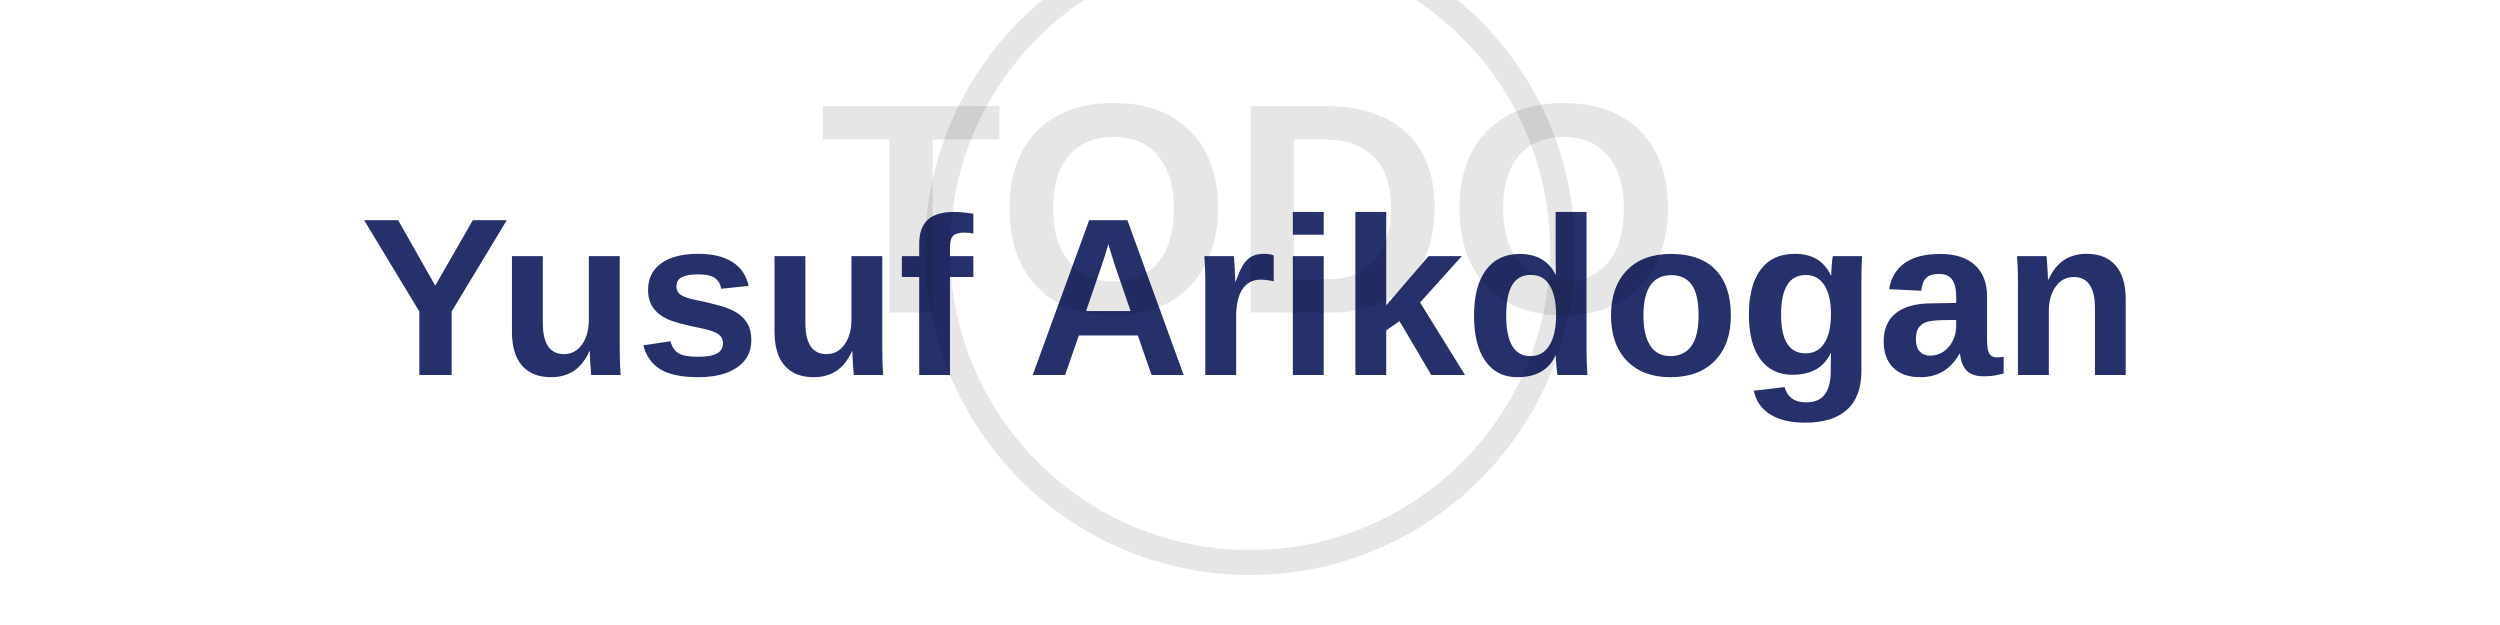
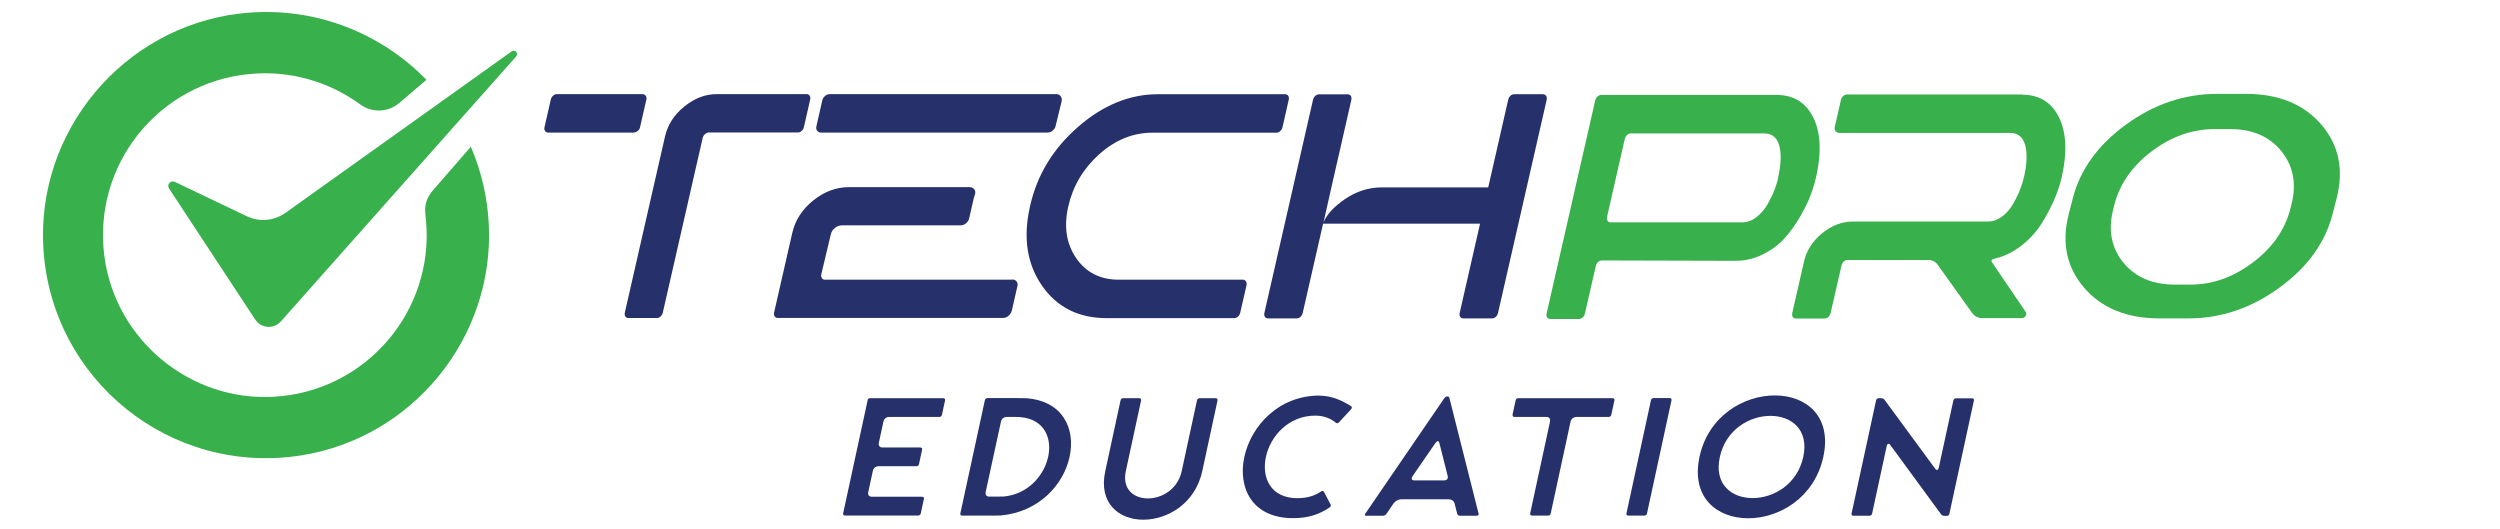
- <svg xmlns="http://www.w3.org/2000/svg" viewBox="0 0 14400 3600">
+ <svg xmlns="http://www.w3.org/2000/svg" id="Layer_1" data-name="Layer 1" viewBox="0 0 208 44">
  <defs>
    <style>
-       .yusuf-arikdogan {
-         font-family: Arial, sans-serif;
-         font-size: 1296px; /* 216px * 6 */
-         font-weight: bold;
-         fill: #26306b; /* Mavi tonlarında koyu renk */
-         text-anchor: middle; /* Orta hizalama */
+       .cls-1 {
+         fill: #38b04c;
      }
-       .todo {
-         font-family: Arial, sans-serif;
-         font-size: 1728px; /* 288px * 6 */
-         font-weight: bold;
-         fill: rgba(0, 0, 0, 0.1); /* %10 opasite */
-         text-anchor: middle; /* Orta hizalama */
-       }
-       .circle {
-         fill: none; /* Daire çizgisi */
-         stroke: rgba(0, 0, 0, 0.1); /* Daire rengi %10 opasite */
-         stroke-width: 144px; /* 24px * 6 */
+ 
+       .cls-2 {
+         fill: #26306b;
      }
    </style>
  </defs>
-   <text x="7200" y="2160" class="yusuf-arikdogan">Yusuf Arikdogan</text>
-   <circle cx="7200" cy="1440" r="1800" class="circle" />
-   <text x="7200" y="1800" class="todo">TODO</text>
+   <path class="cls-2" d="m53.05,10.9c.11-.09.18-.19.2-.31l.53-2.32c.03-.12,0-.22-.06-.31-.07-.09-.17-.13-.31-.13h-7.07c-.12,0-.23.04-.32.13-.1.09-.16.19-.19.31l-.53,2.32c-.03.12-.01.22.05.31.06.09.15.13.26.13h7.07c.14,0,.26-.04.37-.13Z" />
+   <path class="cls-2" d="m66.69,10.9c.1-.09.16-.19.19-.31l.53-2.32c.03-.12.01-.22-.05-.31-.06-.09-.15-.13-.26-.13h-7.45c-.96,0-1.86.34-2.71,1.03-.85.68-1.39,1.52-1.61,2.49l-3.34,14.64c-.03.14-.02.25.04.34.06.09.15.13.26.13h2.35c.12,0,.23-.04.32-.13.1-.09.16-.2.19-.34l3.31-14.5c.03-.14.1-.25.21-.34.11-.09.21-.13.31-.13h7.4c.12,0,.23-.04.32-.13Z" />
+   <path class="cls-2" d="m84.22,23.27h-15.58c-.12,0-.21-.04-.26-.13-.06-.09-.07-.19-.05-.31l.79-3.32c.05-.22.16-.4.34-.54.18-.15.38-.22.59-.22h9.86c.16,0,.31-.05.45-.16s.23-.24.27-.4c.05-.21.1-.43.15-.66.05-.22.11-.47.17-.75.06-.27.12-.49.18-.65.04-.16,0-.29-.09-.4-.09-.11-.22-.16-.37-.16h-10.04c-1.06,0-2.05.37-2.97,1.11-.92.74-1.51,1.65-1.75,2.73l-1.5,6.57c-.03.14-.02.25.04.34.06.09.15.13.26.13h18.75c.16,0,.3-.05.43-.16.13-.11.23-.25.29-.43l.46-2.02c.05-.16.04-.29-.05-.41-.09-.12-.21-.18-.37-.18Z" />
+   <path class="cls-2" d="m68.31,11.03h18.84c.16,0,.3-.05.43-.16.13-.11.22-.24.25-.4.23-.92.39-1.6.5-2.05.04-.16,0-.29-.08-.41-.09-.12-.21-.18-.37-.18h-18.84c-.14,0-.27.05-.39.15-.12.1-.2.22-.23.35l-.5,2.2c-.03.14,0,.25.07.35.08.1.18.15.32.15Z" />
+   <path class="cls-2" d="m103.39,23.27h-10.3c-1.55,0-2.73-.6-3.55-1.79-.82-1.19-1.04-2.63-.66-4.31.39-1.7,1.25-3.15,2.58-4.34,1.33-1.19,2.8-1.79,4.43-1.79h10.3c.12,0,.23-.04.32-.13.1-.09.16-.19.19-.31l.52-2.29c.03-.14.02-.25-.04-.34-.06-.09-.15-.13-.26-.13h-10.59c-2.35,0-4.56.91-6.63,2.71-2.08,1.81-3.41,4-3.99,6.56l-.02.09c-.58,2.56-.25,4.75,1,6.56,1.25,1.81,3.05,2.71,5.4,2.71h10.59c.12,0,.23-.04.32-.13.1-.09.16-.2.19-.34l.52-2.26c.03-.12.01-.22-.04-.32-.06-.1-.14-.15-.26-.15Z" />
+   <path class="cls-1" d="m151.09,14.79c.47-2.07.4-3.74-.22-5-.62-1.26-1.64-1.89-3.05-1.89h-14.59c-.12,0-.23.04-.32.13-.1.09-.16.2-.19.34l-4.04,17.7c-.03.14-.02.25.04.34.06.09.15.13.26.13h2.38c.12,0,.23-.04.32-.13.1-.09.16-.2.19-.34l.9-3.93c.03-.14.1-.25.19-.34.1-.09.21-.13.32-.13l11.12.03c.8,0,1.56-.18,2.28-.54.72-.36,1.31-.8,1.78-1.32.47-.52.9-1.11,1.29-1.78.39-.67.68-1.26.88-1.79.2-.53.35-1.02.45-1.47Zm-3.14,0c-.07.31-.18.66-.32,1.03-.14.37-.34.77-.58,1.19-.24.42-.55.77-.92,1.06-.37.28-.76.43-1.17.43h-10.95c-.12,0-.21-.04-.26-.13-.06-.09-.07-.2-.04-.34l1.47-6.46c.03-.14.1-.25.19-.34.1-.09.21-.13.32-.13h11.09c.65,0,1.06.33,1.25,1,.19.67.16,1.57-.1,2.7Z" />
+   <path class="cls-1" d="m168.27,7.86h-14.59c-.12,0-.23.04-.32.13-.1.09-.16.19-.19.31l-.51,2.23c-.04.16-.02.28.06.38.08.1.19.15.35.15h14.17c.65,0,1.06.33,1.25,1,.19.67.16,1.57-.1,2.7-.07.31-.18.65-.32,1.01-.14.36-.33.76-.58,1.19-.24.43-.55.78-.92,1.06-.37.27-.75.41-1.16.41h-11.21c-.94,0-1.81.33-2.6.98-.8.66-1.3,1.44-1.51,2.36l-.97,4.26c-.03.14-.02.25.04.34.06.09.15.13.26.13h2.38c.12,0,.22-.04.32-.13.1-.09.16-.2.19-.34l.9-3.93c.03-.14.1-.25.19-.34.1-.09.21-.13.32-.13h6.81c.28.04.49.15.63.32l2.94,4.11c.21.27.49.41.85.41h3.26c.14,0,.24-.06.32-.19.08-.13.08-.24,0-.34l-2.81-4.14c-.07-.12-.02-.21.15-.26.82-.18,1.59-.54,2.31-1.1.71-.56,1.29-1.2,1.73-1.92.44-.72.79-1.4,1.05-2.02.26-.63.45-1.2.57-1.73.47-2.07.4-3.74-.22-5s-1.64-1.89-3.05-1.89Z" />
+   <path class="cls-1" d="m193.13,10.36c-1.47-1.7-3.56-2.55-6.26-2.55h-2.41c-2.71,0-5.23.85-7.57,2.55-2.34,1.7-3.82,3.75-4.43,6.13l-.34,1.32c-.61,2.39-.18,4.43,1.28,6.13,1.47,1.7,3.56,2.55,6.26,2.55h2.41c2.71,0,5.23-.85,7.57-2.55,2.34-1.7,3.82-3.75,4.43-6.13l.34-1.32c.61-2.39.18-4.43-1.28-6.13Zm-2.49,6.69l-.08.32c-.45,1.74-1.48,3.23-3.11,4.46-1.63,1.23-3.36,1.85-5.21,1.85h-1.29c-1.87,0-3.3-.62-4.3-1.85s-1.27-2.72-.82-4.46l.08-.32c.45-1.74,1.48-3.23,3.11-4.46,1.63-1.23,3.37-1.85,5.25-1.85h1.29c1.85,0,3.27.62,4.26,1.85s1.27,2.72.82,4.46Z" />
+   <path class="cls-2" d="m128.63,7.97c-.06-.09-.15-.13-.26-.13h-2.38c-.12,0-.23.04-.32.13-.1.09-.16.2-.19.34l-1.66,7.28h-8.83c-1.12,0-2.16.33-3.11.99-.8.56-1.45,1.17-1.76,1.91l.65-2.89h0l1.66-7.28c.03-.14.02-.25-.04-.34-.06-.09-.15-.13-.26-.13h-2.38c-.12,0-.23.04-.32.13-.1.09-.16.2-.19.34l-4.04,17.7c-.03.14-.02.25.04.34.06.09.15.13.26.13h2.38c.12,0,.23-.04.32-.13.1-.09.16-.2.19-.34l1.69-7.41h.02s3.84,0,3.84,0h1.01s0,0,0,0h8.19l-1.69,7.41c-.03.14-.02.25.04.34.06.09.15.13.26.13h2.38c.12,0,.23-.04.32-.13.1-.09.16-.2.19-.34l4.04-17.7c.03-.14.02-.25-.04-.34Z" />
+   <g>
+     <path class="cls-2" d="m72.17,33.31c.02-.11.11-.18.22-.18h6.09c.11,0,.17.07.15.18l-.26,1.2c-.02.11-.11.18-.22.18h-4.17c-.24,0-.43.15-.48.39l-.38,1.76c-.05.24.07.39.31.39h3.14c.11,0,.17.07.15.18l-.26,1.2c-.02.11-.11.18-.22.18h-3.14c-.24,0-.43.15-.48.39l-.38,1.76c-.05.24.07.39.31.39h4.17c.11,0,.17.07.15.18l-.26,1.2c-.02.11-.11.18-.22.18h-6.09c-.11,0-.17-.07-.15-.18l2.04-9.42Z" />
+     <path class="cls-2" d="m82.17,33.12h2.37c.39,0,.66,0,.81.01,3.08.21,4.15,2.54,3.64,4.88s-2.57,4.6-5.75,4.88c-.16.01-.43.01-.82.01h-2.37c-.11,0-.17-.07-.15-.18l2.04-9.42c.02-.11.11-.18.22-.18Zm-.16,7.81c-.05.24.07.39.31.39h.37c.41,0,.66,0,.82-.01,4.18-.39,5.42-6.62,1.02-6.62h-.77c-.24,0-.43.15-.48.39l-1.27,5.85Z" />
+     <path class="cls-2" d="m95.12,43.24c-2.01,0-3.75-1.36-3.16-4.05l1.27-5.88c.02-.11.11-.18.22-.18h1.34c.11,0,.17.07.15.18l-1.27,5.88c-.33,1.52.68,2.28,1.83,2.28s2.49-.75,2.82-2.28l1.27-5.88c.02-.11.11-.18.22-.18h1.34c.1,0,.17.07.15.18l-1.27,5.88c-.58,2.7-2.89,4.05-4.92,4.05Z" />
+     <path class="cls-2" d="m109.78,32.92c1,0,1.87.39,2.64.88.09.06.06.17-.01.25l-1,1.08c-.09.1-.18.11-.27.04-.36-.31-.94-.59-1.7-.59-4.5,0-5.98,6.87-1.49,6.87.93,0,1.56-.28,1.96-.56.1-.07.2-.06.24.03l.56,1.06c.04.08,0,.2-.1.25-.9.59-1.79.88-3.03.88-3.44,0-4.6-2.56-4.05-5.1s2.82-5.1,6.26-5.1Z" />
+     <path class="cls-2" d="m113.59,42.74l6.59-9.63c.04-.07.16-.13.24-.13s.16.06.17.13l2.43,9.63c.02.1-.04.17-.15.17h-1.4c-.11,0-.21-.07-.23-.17l-.22-.85c-.05-.21-.25-.35-.5-.35h-3.93c-.24,0-.5.14-.65.35l-.58.85c-.06.1-.19.17-.29.17h-1.41c-.11,0-.14-.07-.08-.17Zm4.1-2.77h2.45c.24,0,.36-.14.31-.36l-.69-2.74c-.03-.11-.08-.17-.13-.17s-.13.06-.21.17l-1.89,2.74c-.15.22-.08.36.16.36Z" />
+     <path class="cls-2" d="m125.84,34.51l.26-1.2c.02-.11.11-.18.22-.18h7.85c.11,0,.17.07.15.18l-.26,1.2c-.02.11-.11.18-.22.18h-2.67c-.24,0-.45.15-.5.39l-1.65,7.64c-.02.11-.11.18-.22.18h-1.34c-.1,0-.17-.07-.15-.18l1.65-7.64c.05-.24-.07-.39-.31-.39h-2.65c-.11,0-.17-.07-.15-.18Z" />
+     <path class="cls-2" d="m137.58,33.12h1.34c.11,0,.17.07.15.18l-2.04,9.42c-.02.11-.11.18-.22.18h-1.34c-.11,0-.17-.07-.15-.18l2.04-9.42c.02-.11.11-.18.22-.18Z" />
+     <path class="cls-2" d="m147.67,32.9c2.57,0,4.77,1.7,4.03,5.11-.74,3.41-3.68,5.11-6.25,5.11s-4.78-1.7-4.05-5.11,3.68-5.11,6.26-5.11Zm-1.85,8.54c1.73,0,3.71-1.13,4.21-3.42.5-2.29-1-3.42-2.73-3.42s-3.71,1.13-4.21,3.42.99,3.42,2.73,3.42Z" />
+     <path class="cls-2" d="m156.09,33.31c.02-.11.11-.18.22-.18h.21c.1,0,.22.06.27.13l4.22,5.74c.06.07.09.1.15.1s.12-.07.15-.21l1.21-5.57c.02-.11.11-.18.22-.18h1.34c.11,0,.17.07.15.18l-2.04,9.42c-.02.11-.11.18-.22.18h-.2c-.11,0-.23-.06-.28-.14l-4.22-5.76c-.04-.07-.09-.1-.15-.1s-.12.07-.15.21l-1.21,5.6c-.02.11-.11.18-.22.18h-1.34c-.11,0-.17-.07-.15-.18l2.04-9.42Z" />
+   </g>
+   <path class="cls-1" d="m39.18,12.2l-3.23,3.72c-.45.52-.65,1.22-.56,1.9.02.15.04.31.05.47.72,7.58-4.98,14.28-12.65,14.72-6.97.4-13.17-4.72-14.1-11.65-1.02-7.61,4.49-14.48,12.07-15.2,3.42-.33,6.66.66,9.23,2.54.98.71,2.32.65,3.24-.14l2.25-1.92C31.58,2.64,25.94.42,19.93,1.13,10.23,2.29,3.01,10.93,3.61,20.68c.67,10.92,10.56,18.92,21.44,17.21,9.29-1.46,16.07-9.79,15.62-19.19-.11-2.32-.64-4.5-1.5-6.5Z" />
+   <path class="cls-1" d="m42.58,4.27l-18.83,13.44c-.94.67-2.17.78-3.22.28l-5.99-2.86c-.35-.16-.69.23-.47.56l7.16,10.89c.49.75,1.55.83,2.14.16L42.95,4.69c.22-.25-.1-.61-.37-.42Z" />
</svg>
